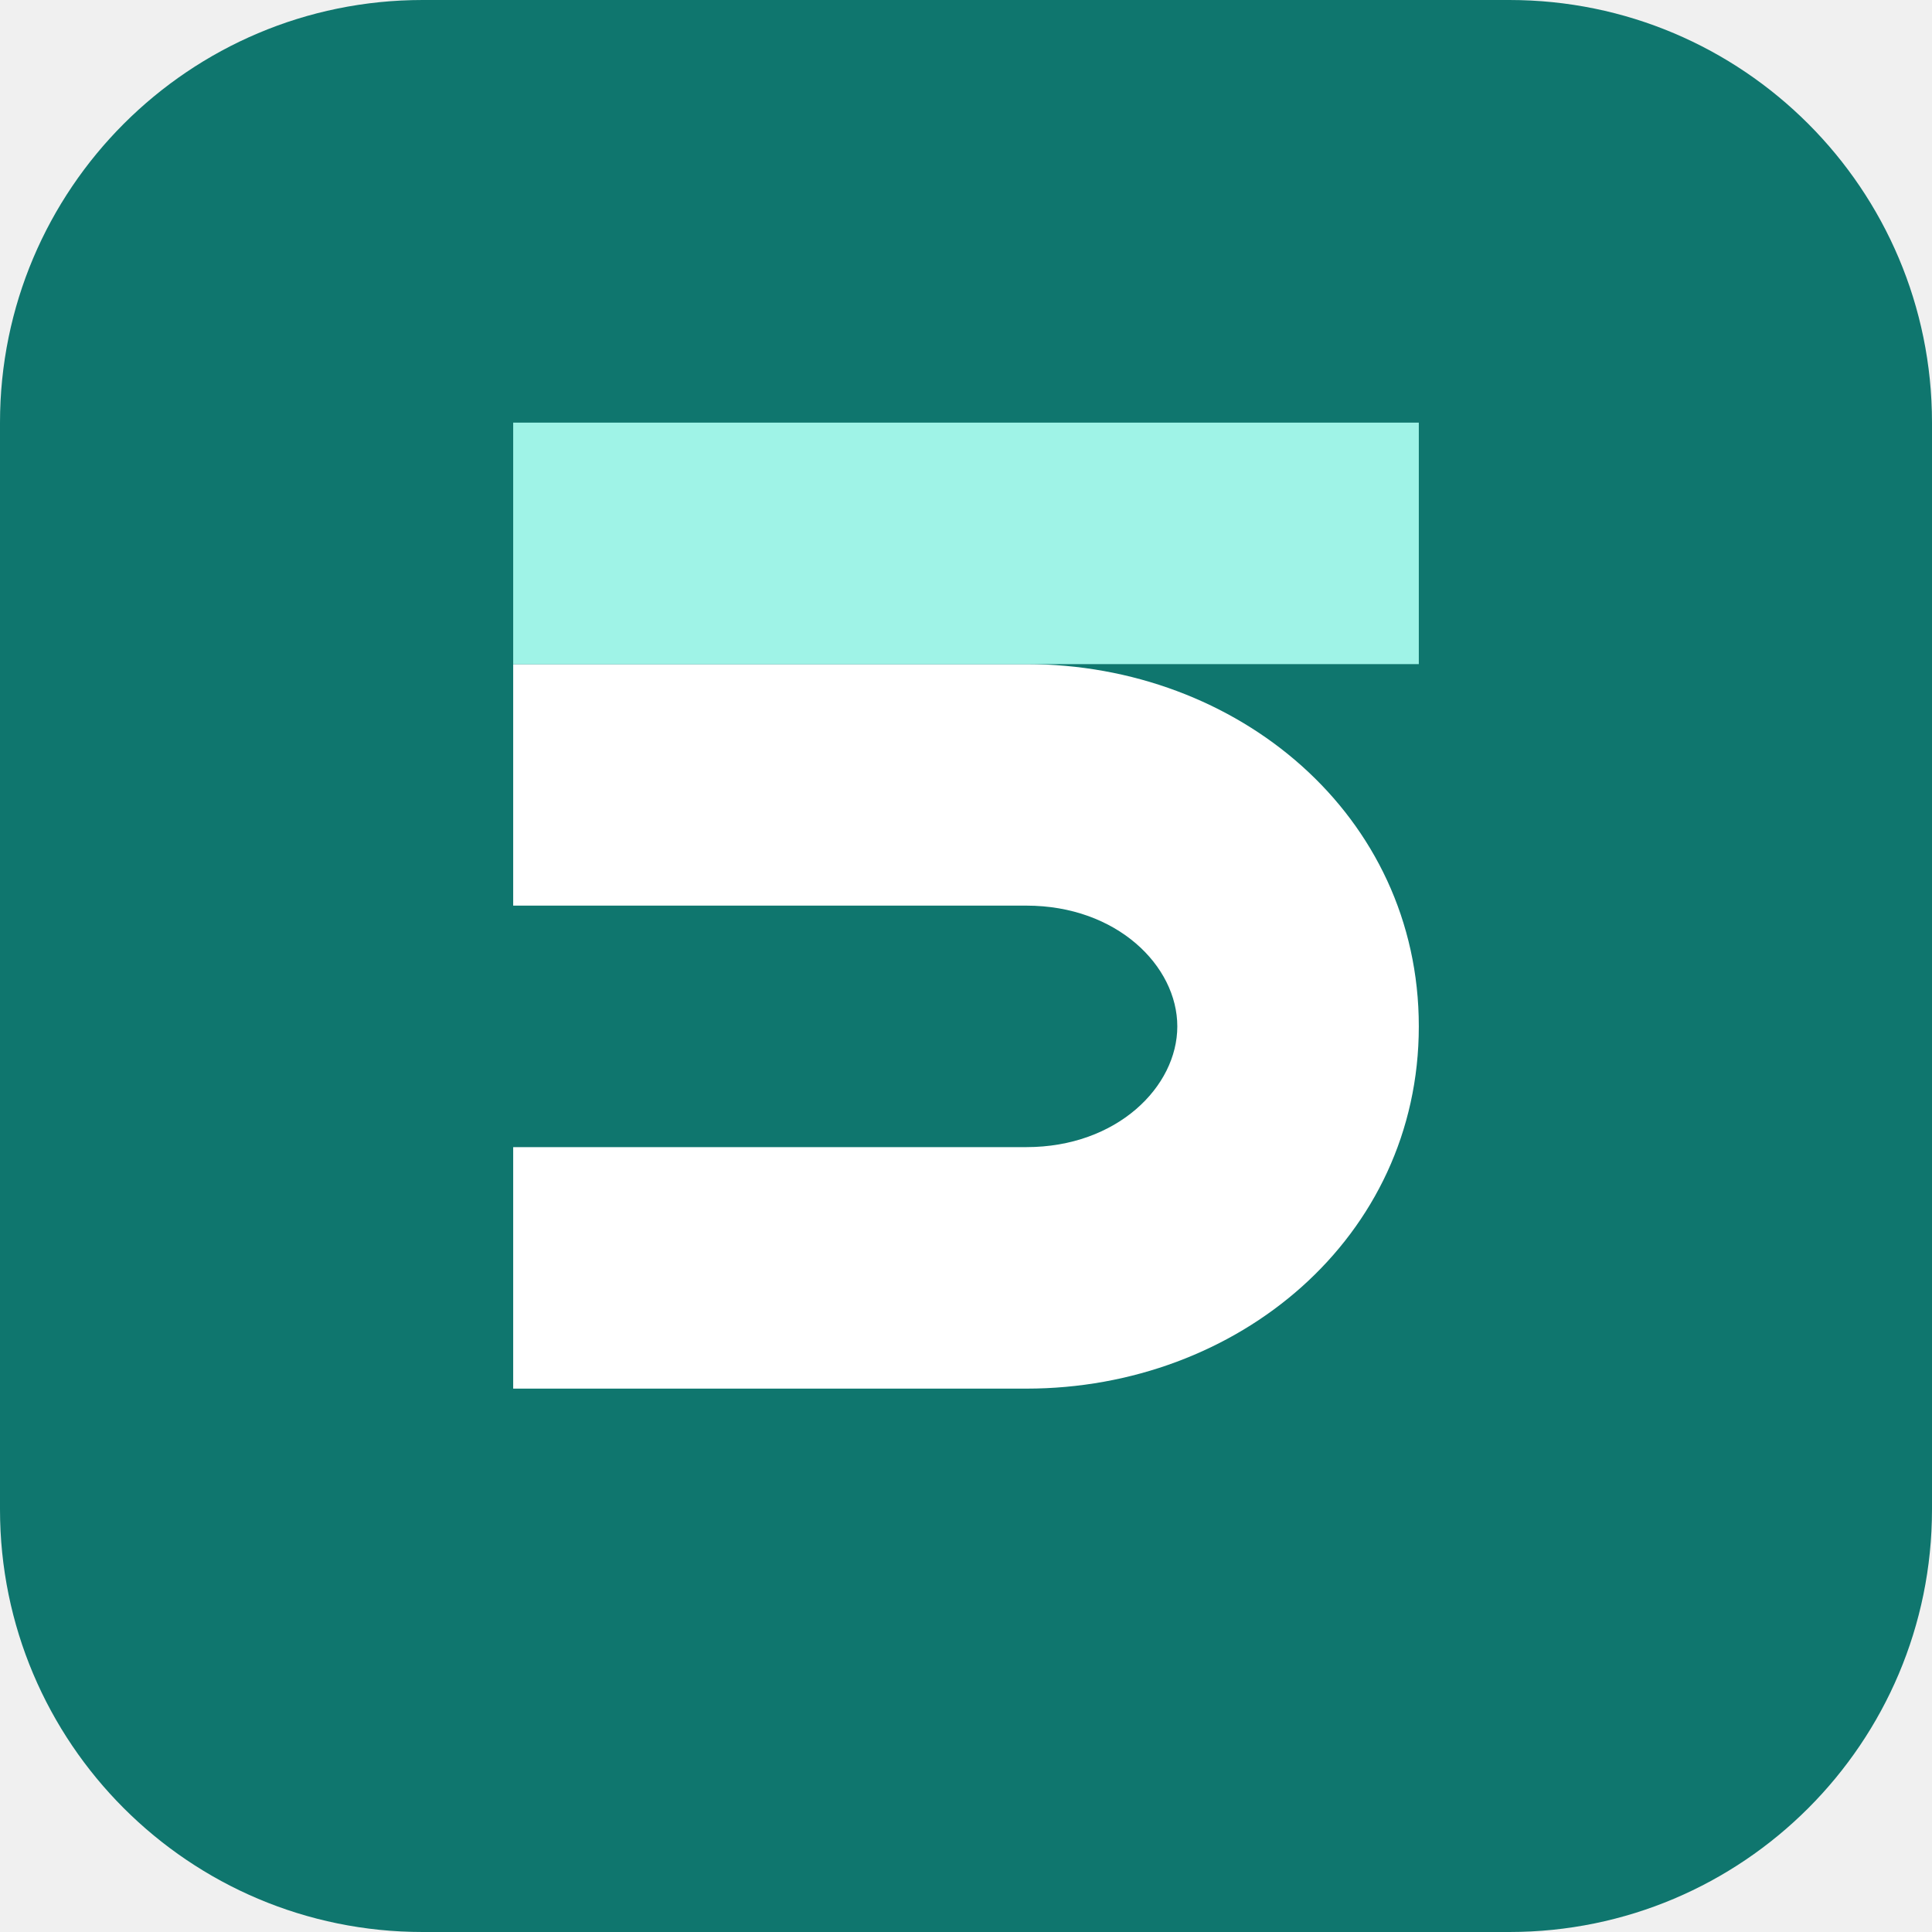
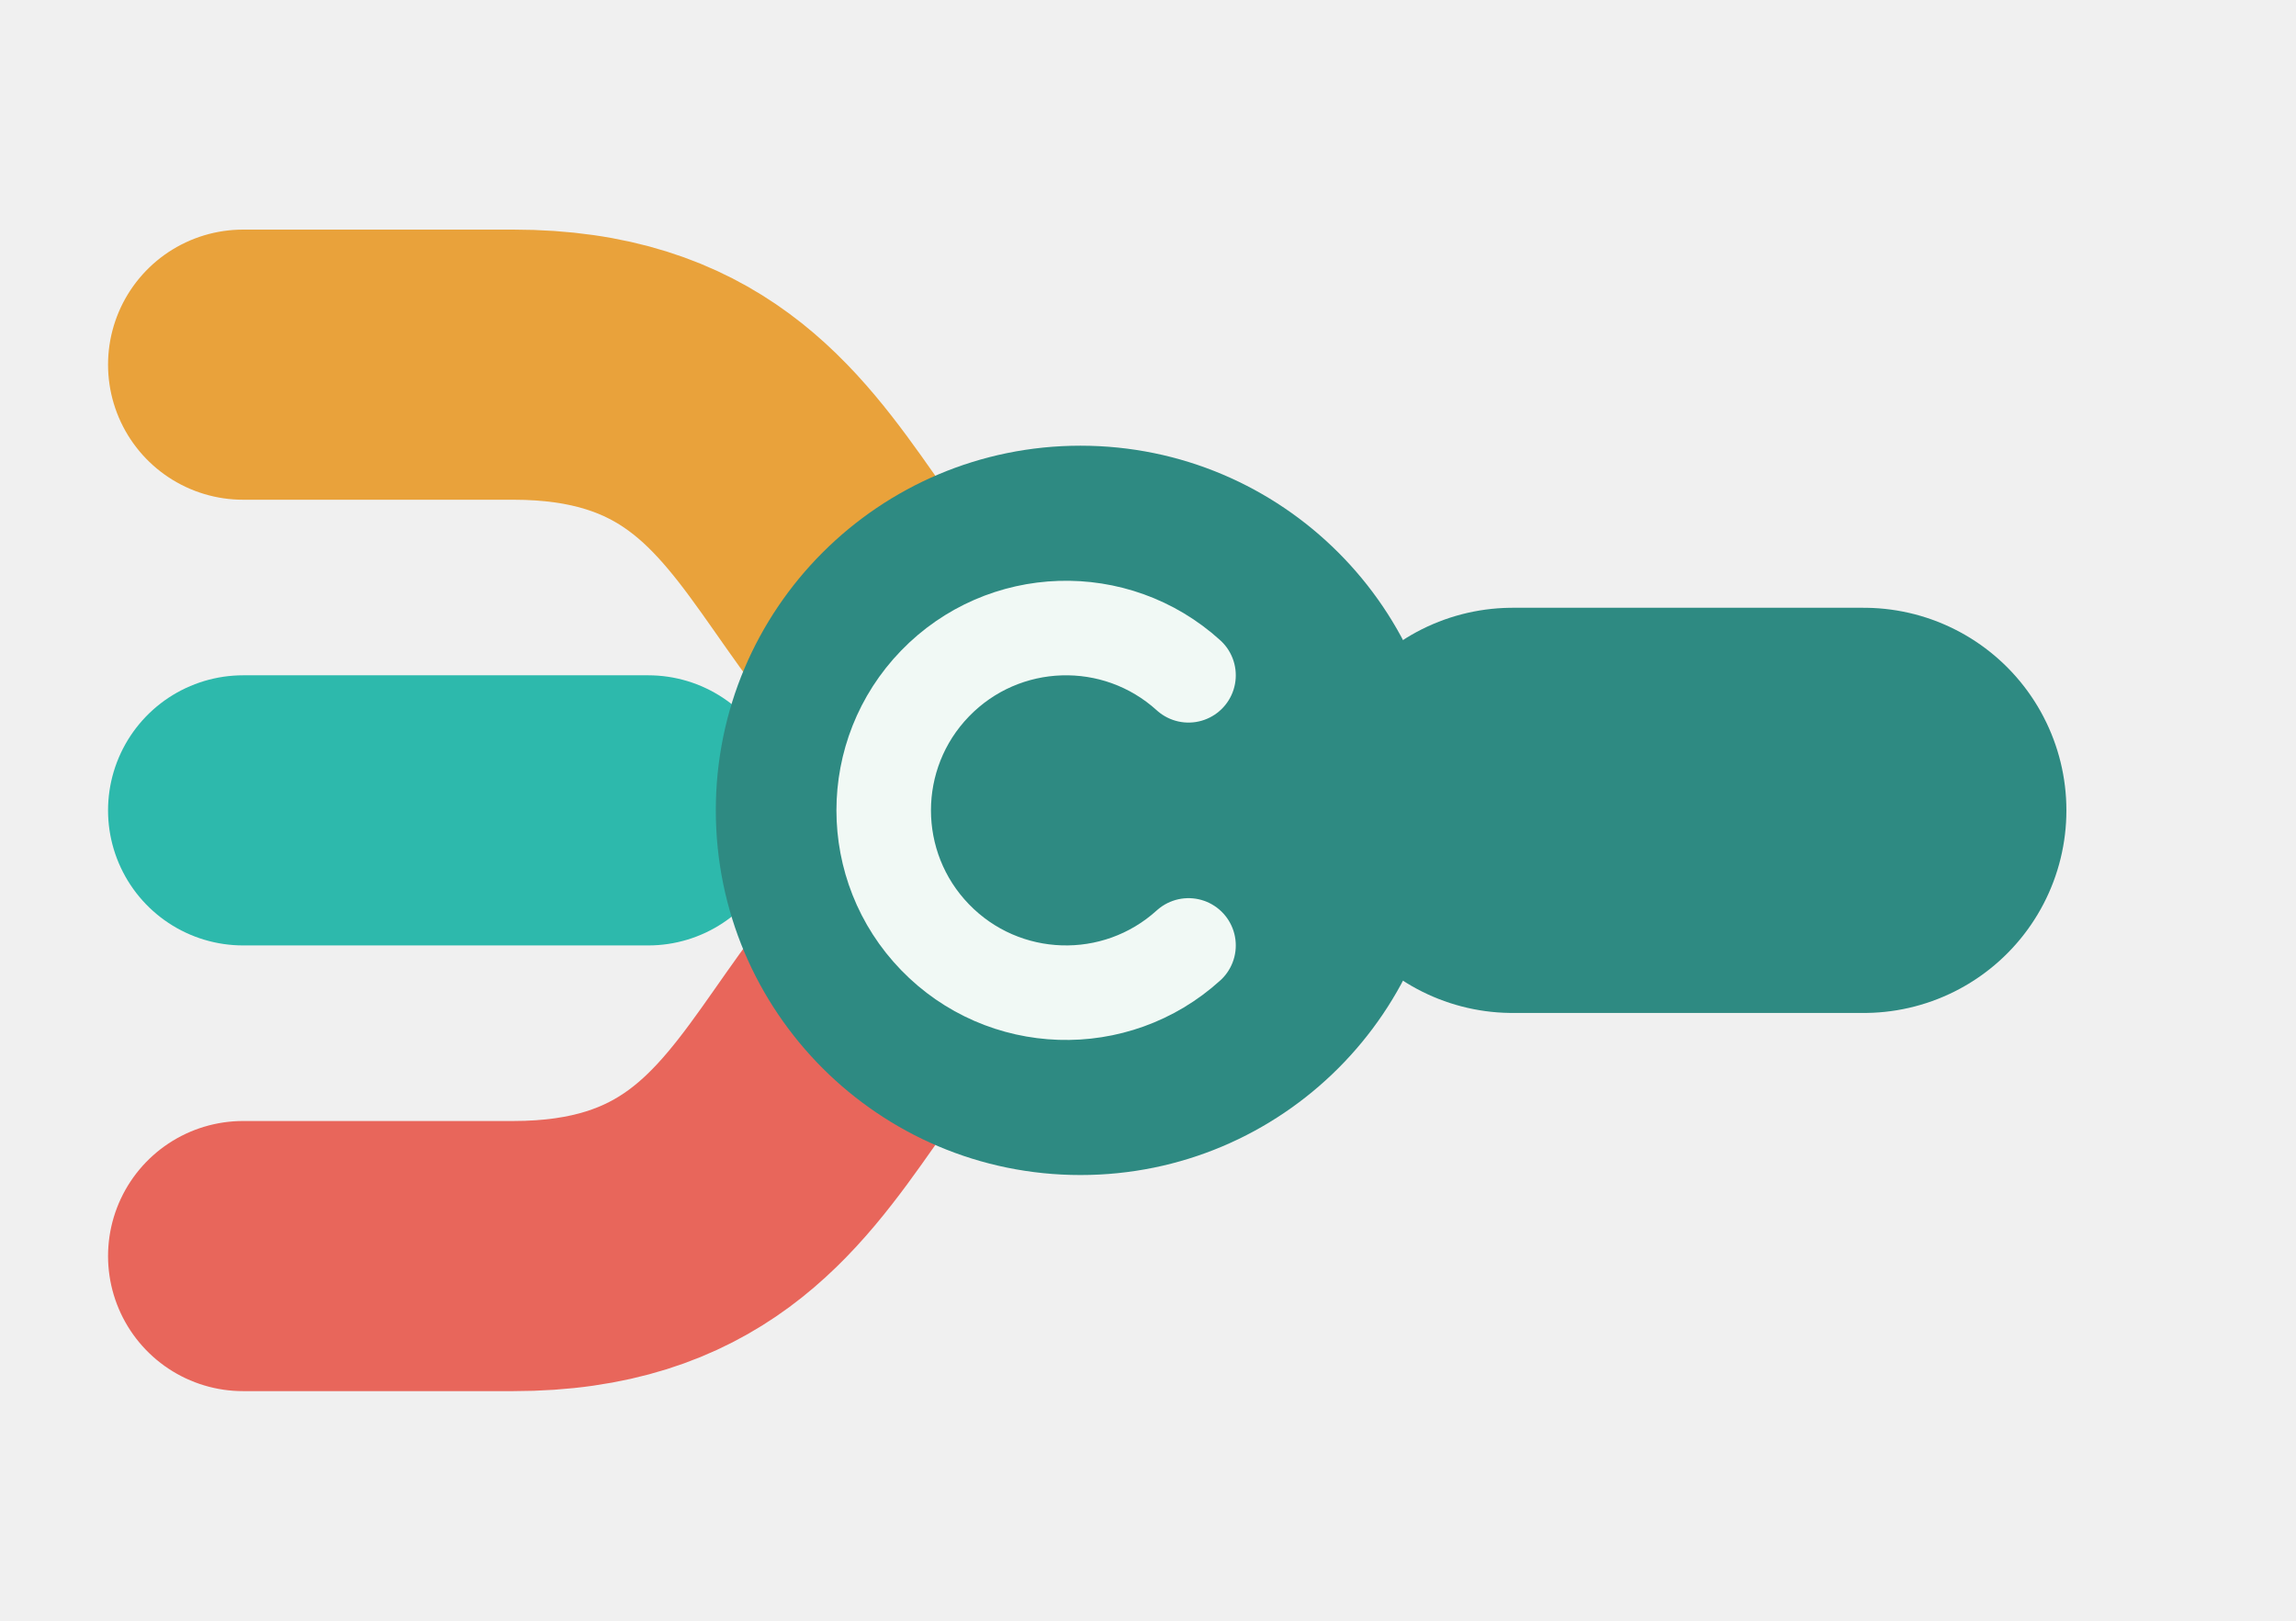
- <svg xmlns="http://www.w3.org/2000/svg" viewBox="0 0 64 64" role="img" aria-labelledby="title desc">
-   <rect width="64" height="64" rx="14" fill="#0f766e" />
-   <path d="M17 22h17c7 0 13 5 13 12s-6 12-13 12H17v-8h17c3 0 5-2 5-4s-2-4-5-4H17v-8Z" fill="#fff" />
-   <path d="M17 14h30v8H17z" fill="#9ff3e7" />
+ <svg xmlns="http://www.w3.org/2000/svg" viewBox="0 0 170 120" role="img" aria-labelledby="title desc">
+   <g fill="none" stroke-linecap="round" stroke-width="20">
+     <path d="M18 27h20c26 0 20 27 46 30" stroke="#E9A23B" />
+     <path d="M18 60h30" stroke="#2DB9AC" />
+     <path d="M18 93h20c26 0 20-27 46-30" stroke="#E8665B" />
+     <path d="M112 60h26" stroke="#2E8A82" stroke-width="30" />
+   </g>
+   <circle cx="80" cy="60" r="27" fill="#2E8A82" />
+   <path d="M88 50 A13.5 13.5 0 1 0 88 70" fill="none" stroke="#F1F9F5" stroke-width="7" stroke-linecap="round" />
</svg>
